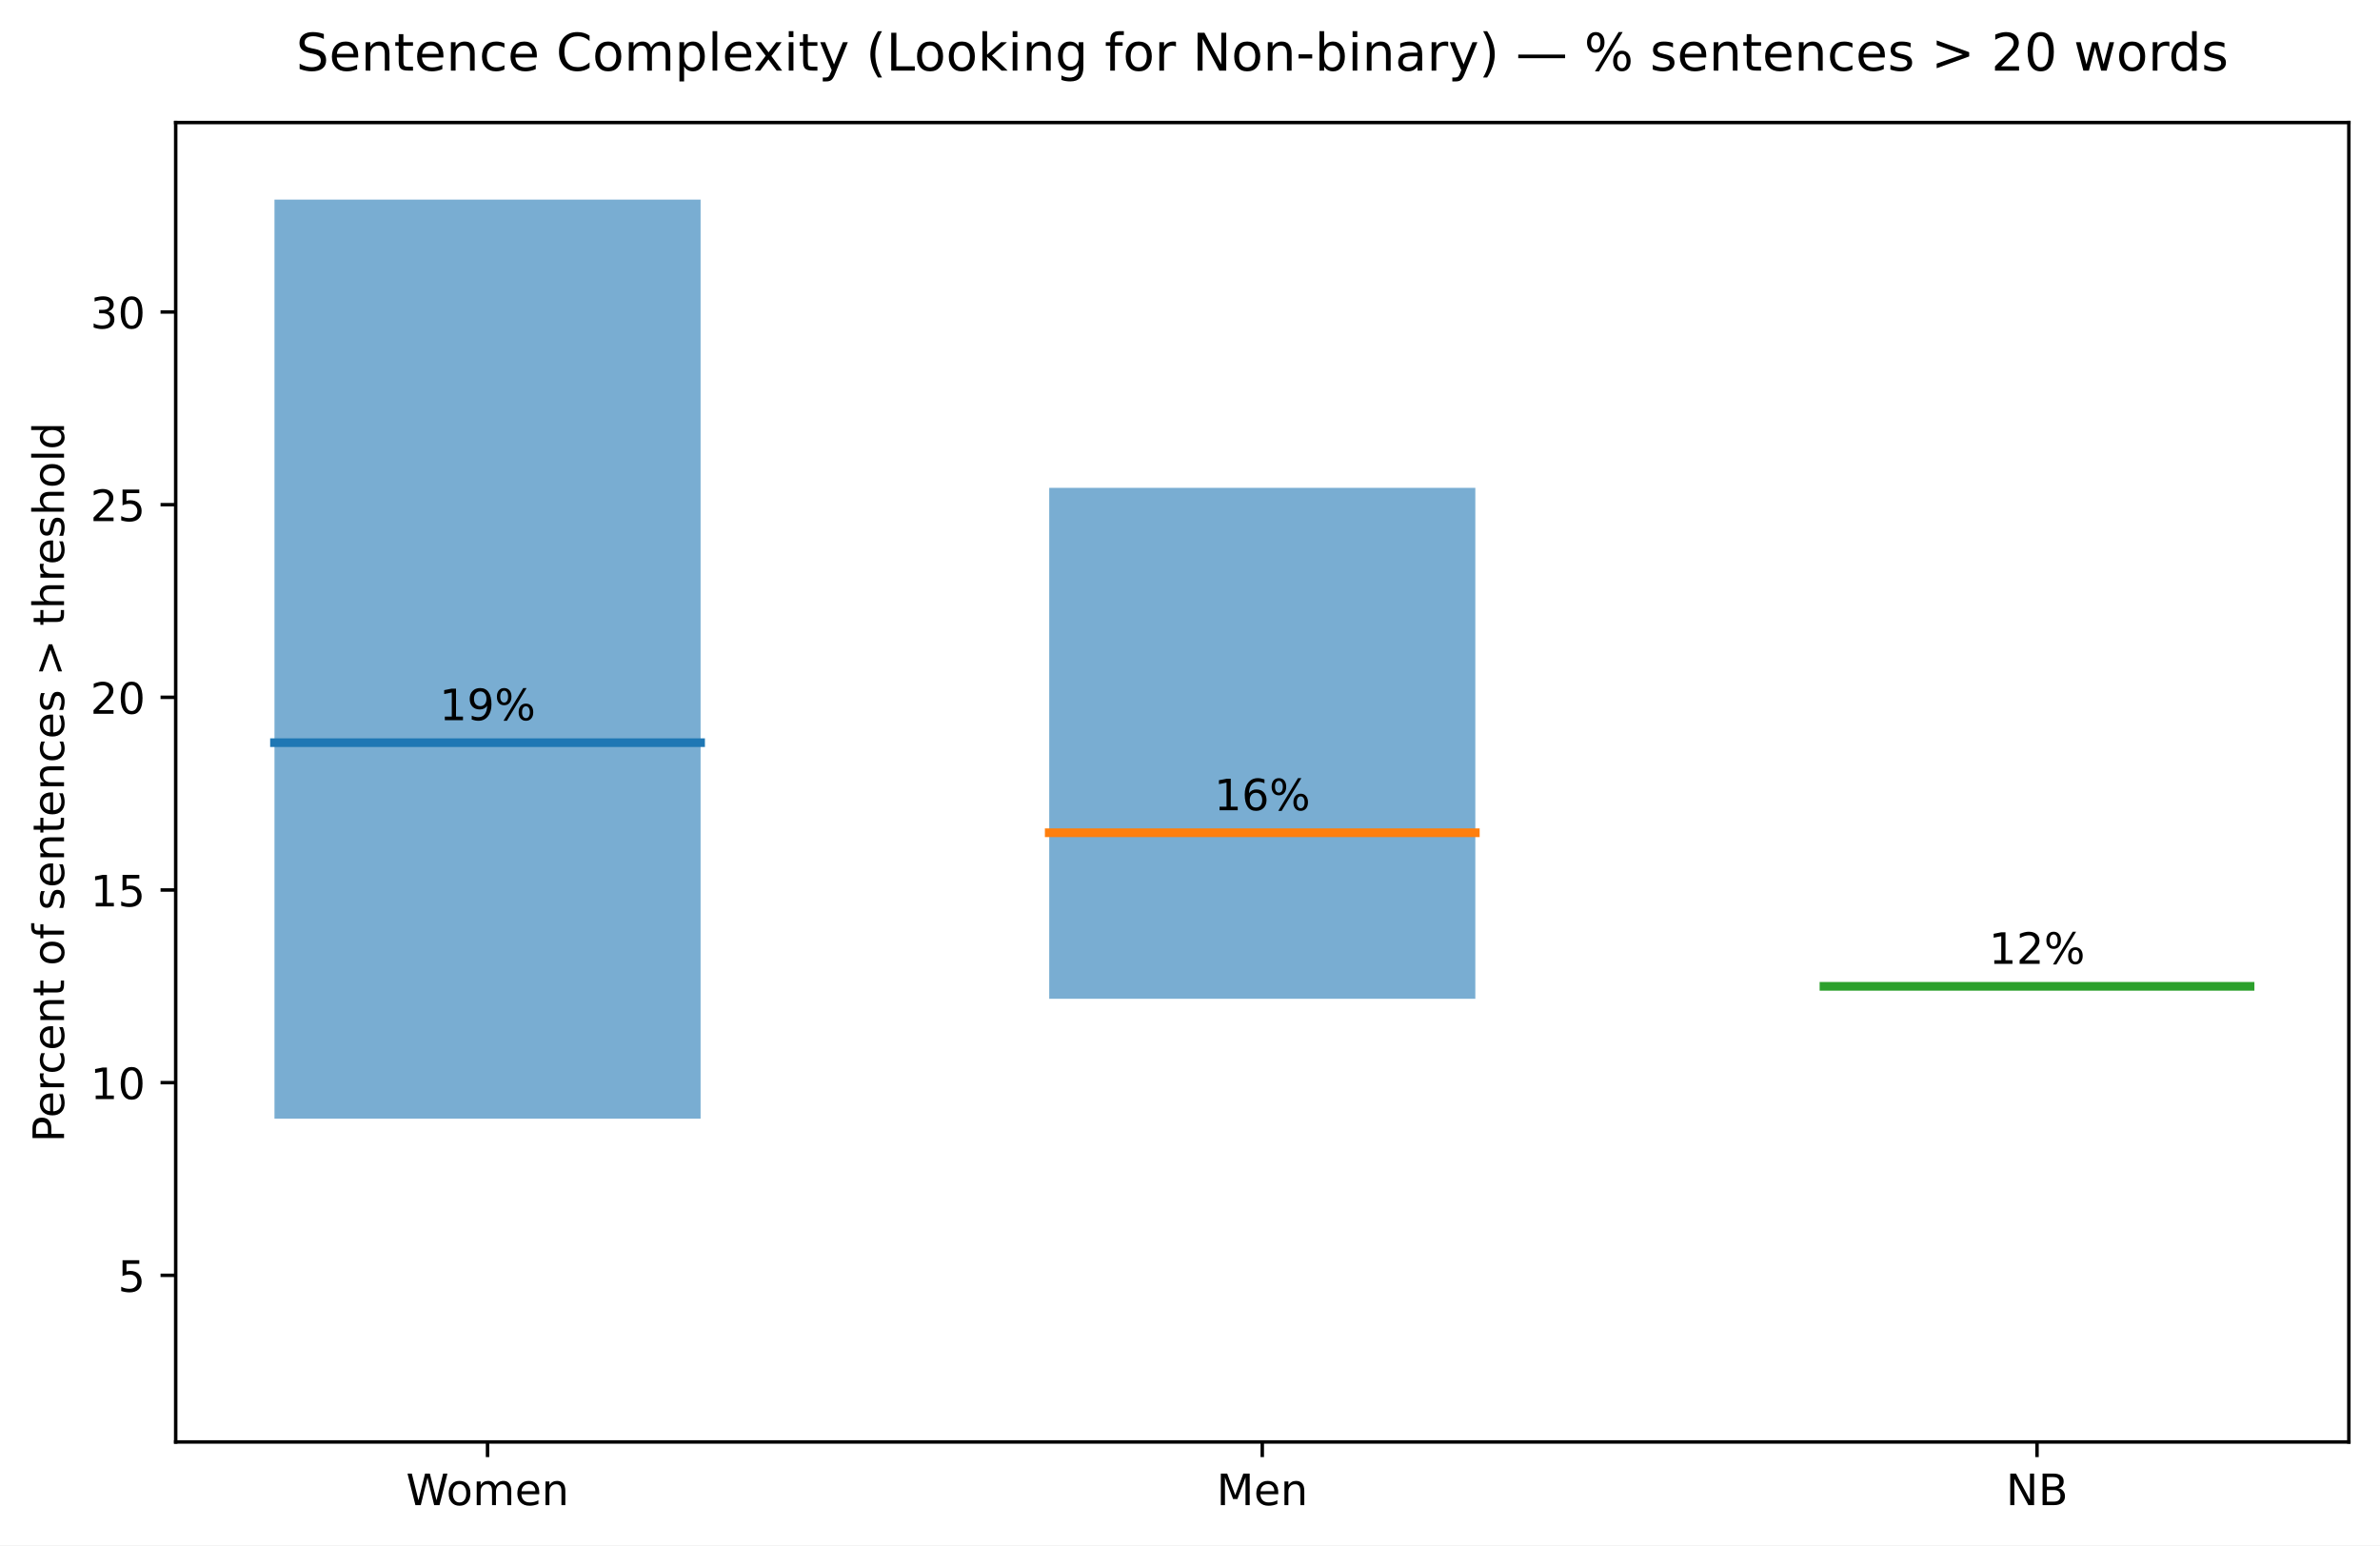
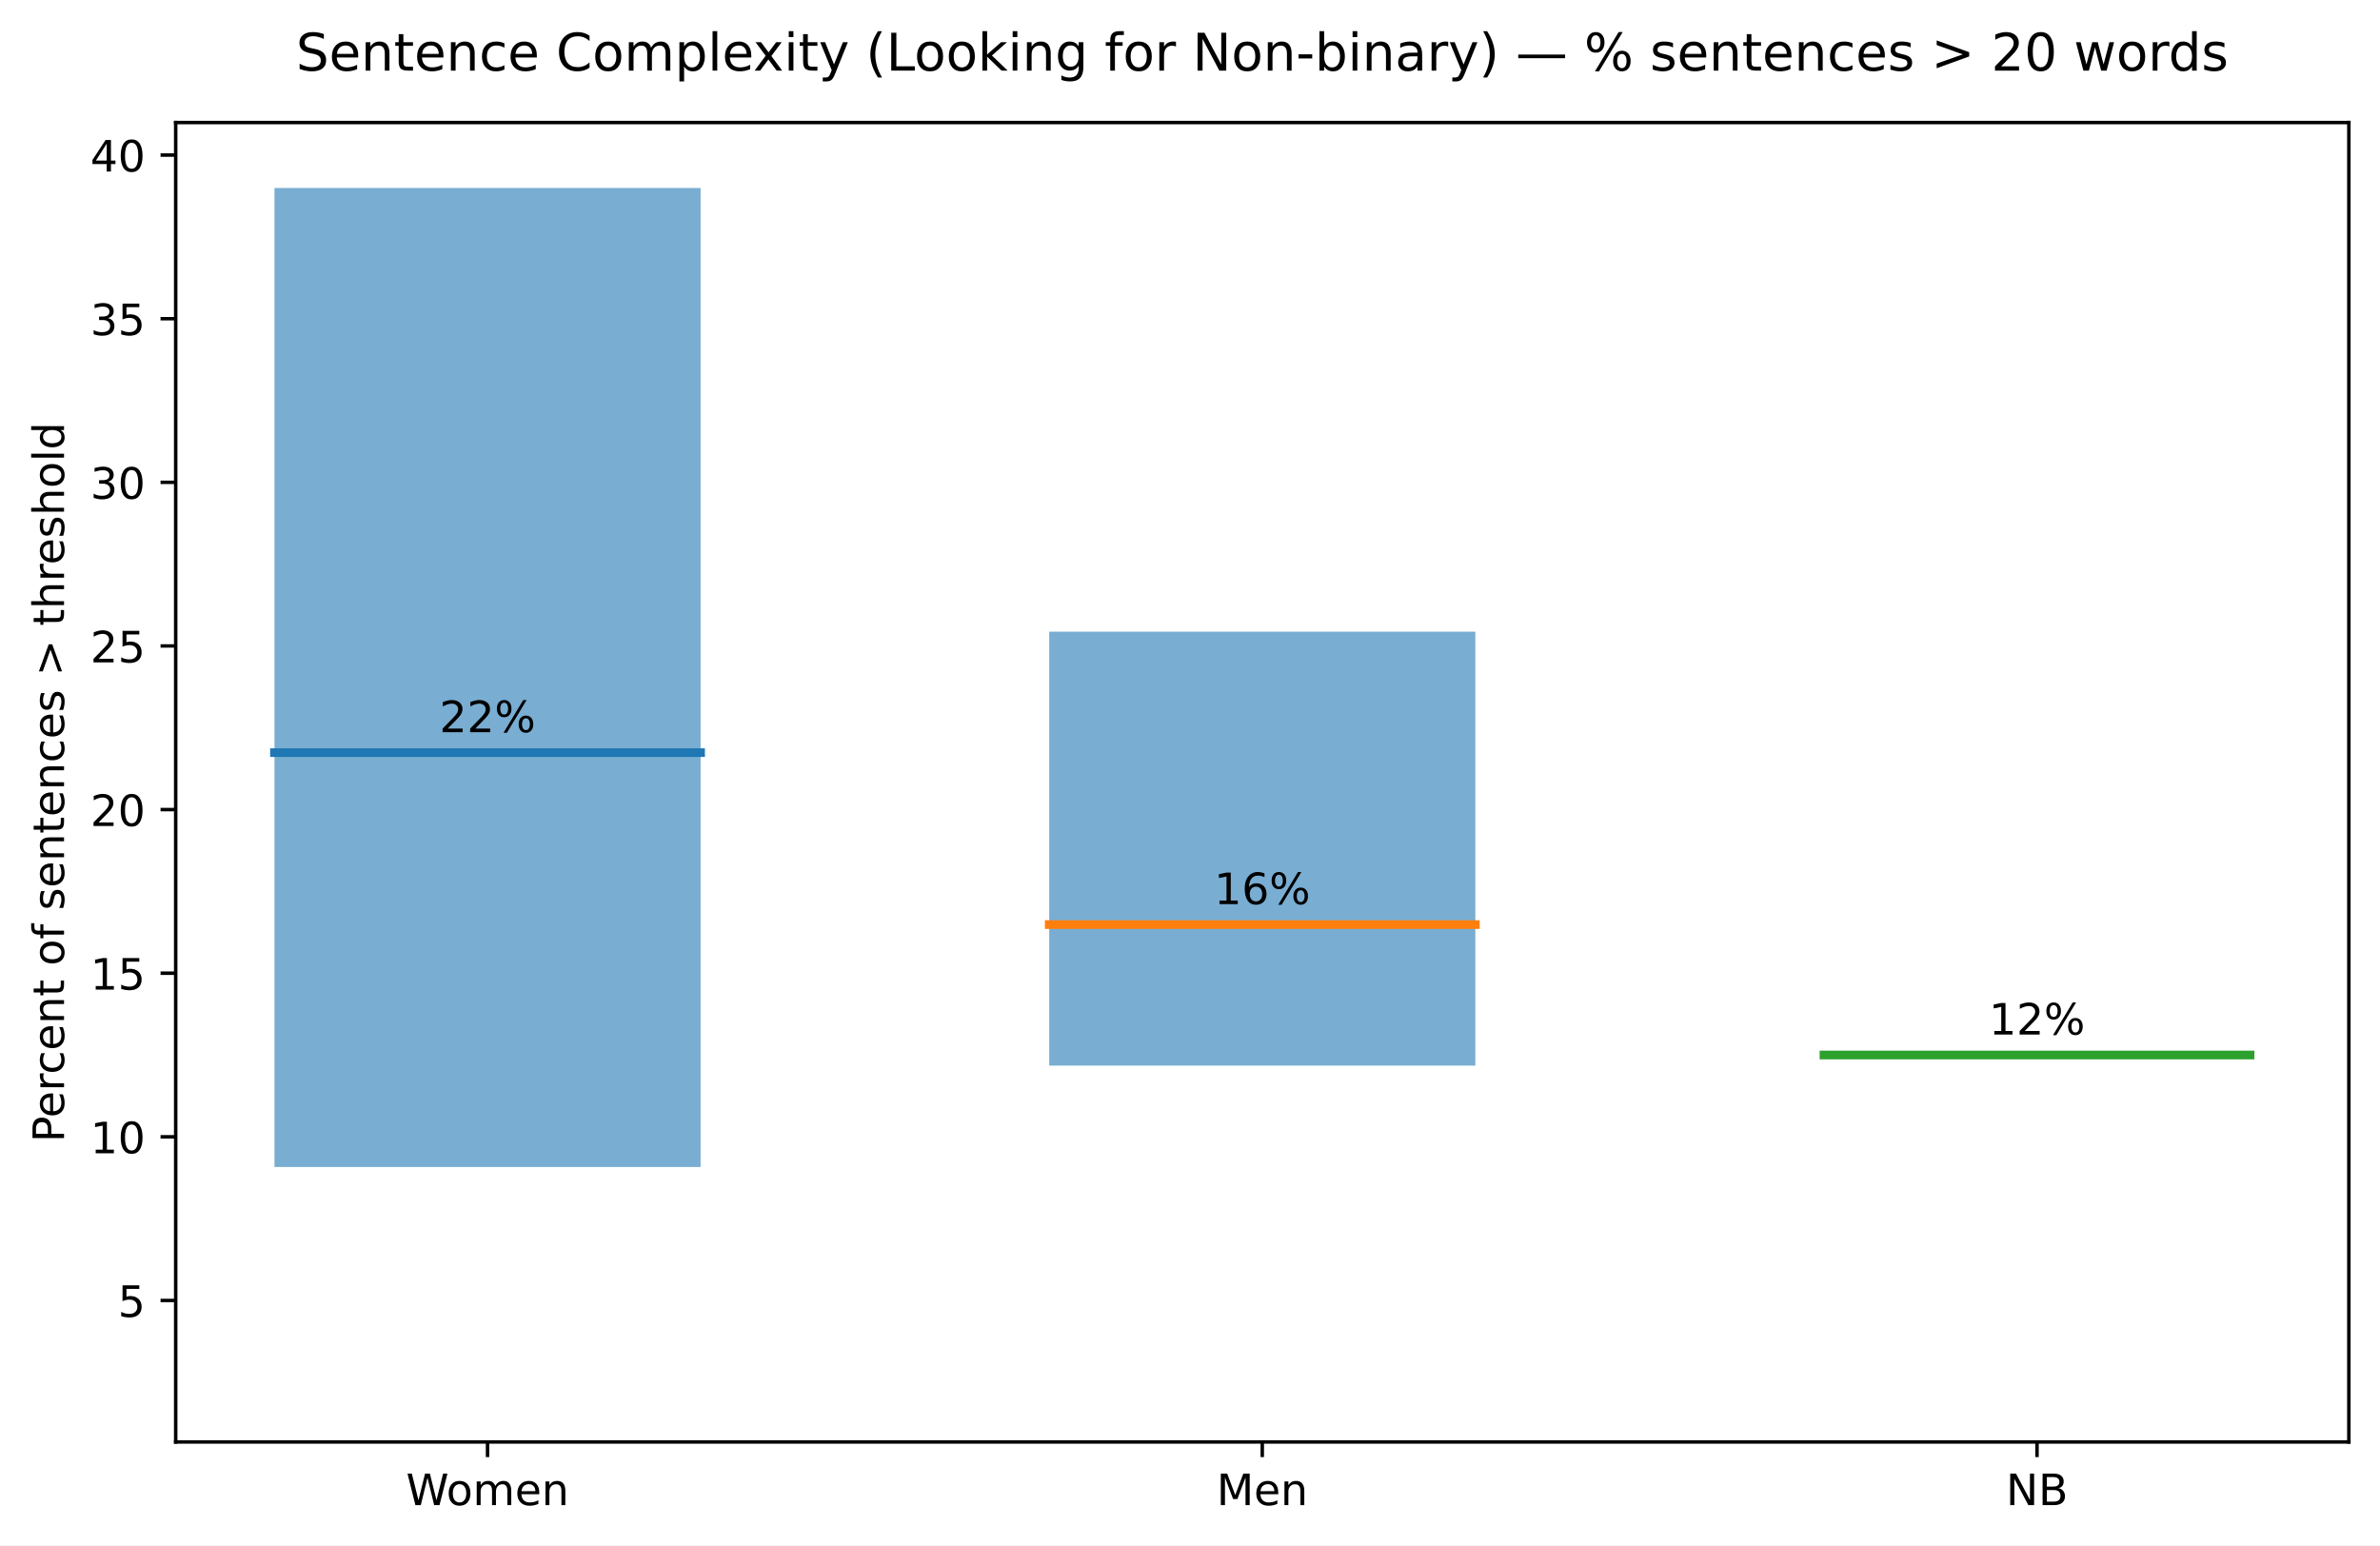
<svg xmlns="http://www.w3.org/2000/svg" xmlns:xlink="http://www.w3.org/1999/xlink" width="550.003pt" height="357.116pt" viewBox="0 0 550.003 357.116" version="1.1">
  <defs>
    <style type="text/css">*{stroke-linejoin: round; stroke-linecap: butt}</style>
  </defs>
  <g id="figure_1">
    <g id="patch_1">
      <path d="M 0 357.116  L 550.003 357.116  L 550.003 0  L 0 0  z " style="fill: #ffffff" />
    </g>
    <g id="axes_1">
      <g id="patch_2">
        <path d="M 40.603 333.238  L 542.803 333.238  L 542.803 28.318  L 40.603 28.318  z " style="fill: #ffffff" />
      </g>
      <g id="patch_3">
-         <path d="M 63.43 258.528  L 161.901 258.528  L 161.901 46.128  L 63.43 46.128  z " clip-path="url(#p73095dd291)" style="fill: #1f77b4; opacity: 0.6" />
+         <path d="M 63.43 269.693  L 161.901 269.693  L 161.901 43.444  L 63.43 43.444  z " clip-path="url(#p4bb5504ab8)" style="fill: #1f77b4; opacity: 0.6" />
      </g>
      <g id="patch_4">
-         <path d="M 242.468 230.819  L 340.938 230.819  L 340.938 112.744  L 242.468 112.744  z " clip-path="url(#p73095dd291)" style="fill: #1f77b4; opacity: 0.6" />
+         <path d="M 242.468 246.259  L 340.938 246.259  L 340.938 145.982  L 242.468 145.982  z " clip-path="url(#p4bb5504ab8)" style="fill: #1f77b4; opacity: 0.6" />
      </g>
      <g id="patch_5">
-         <path d="M 421.505 227.941  L 519.976 227.941  L 519.976 227.94  L 421.505 227.94  z " clip-path="url(#p73095dd291)" style="fill: #1f77b4; opacity: 0.6" />
+         <path d="M 421.505 243.814  L 519.976 243.814  L 519.976 243.813  L 421.505 243.813  z " clip-path="url(#p4bb5504ab8)" style="fill: #1f77b4; opacity: 0.6" />
      </g>
      <g id="matplotlib.axis_1">
        <g id="xtick_1">
          <g id="line2d_1">
            <defs>
-               <path id="mb36f2123f9" d="M 0 0  L 0 3.5  " style="stroke: #000000; stroke-width: 0.8" />
+               <path id="m789a687de5" d="M 0 0  L 0 3.5  " style="stroke: #000000; stroke-width: 0.8" />
            </defs>
            <g>
-               <use xlink:href="#mb36f2123f9" x="112.666" y="333.238" style="stroke: #000000; stroke-width: 0.8" />
+               <use xlink:href="#m789a687de5" x="112.666" y="333.238" style="stroke: #000000; stroke-width: 0.8" />
            </g>
          </g>
          <g id="text_1">
            <g transform="translate(93.84069 347.8366) scale(0.1 -0.1)">
              <defs>
                <path id="DejaVuSans-57" d="M 213 4666  L 850 4666  L 1831 722  L 2809 4666  L 3519 4666  L 4500 722  L 5478 4666  L 6119 4666  L 4947 0  L 4153 0  L 3169 4050  L 2175 0  L 1381 0  L 213 4666  z " transform="scale(0.015625)" />
                <path id="DejaVuSans-6f" d="M 1959 3097  Q 1497 3097 1228 2736  Q 959 2375 959 1747  Q 959 1119 1226 758  Q 1494 397 1959 397  Q 2419 397 2687 759  Q 2956 1122 2956 1747  Q 2956 2369 2687 2733  Q 2419 3097 1959 3097  z M 1959 3584  Q 2709 3584 3137 3096  Q 3566 2609 3566 1747  Q 3566 888 3137 398  Q 2709 -91 1959 -91  Q 1206 -91 779 398  Q 353 888 353 1747  Q 353 2609 779 3096  Q 1206 3584 1959 3584  z " transform="scale(0.015625)" />
                <path id="DejaVuSans-6d" d="M 3328 2828  Q 3544 3216 3844 3400  Q 4144 3584 4550 3584  Q 5097 3584 5394 3201  Q 5691 2819 5691 2113  L 5691 0  L 5113 0  L 5113 2094  Q 5113 2597 4934 2840  Q 4756 3084 4391 3084  Q 3944 3084 3684 2787  Q 3425 2491 3425 1978  L 3425 0  L 2847 0  L 2847 2094  Q 2847 2600 2669 2842  Q 2491 3084 2119 3084  Q 1678 3084 1418 2786  Q 1159 2488 1159 1978  L 1159 0  L 581 0  L 581 3500  L 1159 3500  L 1159 2956  Q 1356 3278 1631 3431  Q 1906 3584 2284 3584  Q 2666 3584 2933 3390  Q 3200 3197 3328 2828  z " transform="scale(0.015625)" />
                <path id="DejaVuSans-65" d="M 3597 1894  L 3597 1613  L 953 1613  Q 991 1019 1311 708  Q 1631 397 2203 397  Q 2534 397 2845 478  Q 3156 559 3463 722  L 3463 178  Q 3153 47 2828 -22  Q 2503 -91 2169 -91  Q 1331 -91 842 396  Q 353 884 353 1716  Q 353 2575 817 3079  Q 1281 3584 2069 3584  Q 2775 3584 3186 3129  Q 3597 2675 3597 1894  z M 3022 2063  Q 3016 2534 2758 2815  Q 2500 3097 2075 3097  Q 1594 3097 1305 2825  Q 1016 2553 972 2059  L 3022 2063  z " transform="scale(0.015625)" />
                <path id="DejaVuSans-6e" d="M 3513 2113  L 3513 0  L 2938 0  L 2938 2094  Q 2938 2591 2744 2837  Q 2550 3084 2163 3084  Q 1697 3084 1428 2787  Q 1159 2491 1159 1978  L 1159 0  L 581 0  L 581 3500  L 1159 3500  L 1159 2956  Q 1366 3272 1645 3428  Q 1925 3584 2291 3584  Q 2894 3584 3203 3211  Q 3513 2838 3513 2113  z " transform="scale(0.015625)" />
              </defs>
              <use xlink:href="#DejaVuSans-57" />
              <use xlink:href="#DejaVuSans-6f" transform="translate(93.00195 0)" />
              <use xlink:href="#DejaVuSans-6d" transform="translate(154.1836 0)" />
              <use xlink:href="#DejaVuSans-65" transform="translate(251.5957 0)" />
              <use xlink:href="#DejaVuSans-6e" transform="translate(313.1191 0)" />
            </g>
          </g>
        </g>
        <g id="xtick_2">
          <g id="line2d_2">
            <g>
-               <use xlink:href="#mb36f2123f9" x="291.703" y="333.238" style="stroke: #000000; stroke-width: 0.8" />
+               <use xlink:href="#m789a687de5" x="291.703" y="333.238" style="stroke: #000000; stroke-width: 0.8" />
            </g>
          </g>
          <g id="text_2">
            <g transform="translate(281.1438 347.8366) scale(0.1 -0.1)">
              <defs>
                <path id="DejaVuSans-4d" d="M 628 4666  L 1569 4666  L 2759 1491  L 3956 4666  L 4897 4666  L 4897 0  L 4281 0  L 4281 4097  L 3078 897  L 2444 897  L 1241 4097  L 1241 0  L 628 0  L 628 4666  z " transform="scale(0.015625)" />
              </defs>
              <use xlink:href="#DejaVuSans-4d" />
              <use xlink:href="#DejaVuSans-65" transform="translate(86.2793 0)" />
              <use xlink:href="#DejaVuSans-6e" transform="translate(147.8027 0)" />
            </g>
          </g>
        </g>
        <g id="xtick_3">
          <g id="line2d_3">
            <g>
-               <use xlink:href="#mb36f2123f9" x="470.741" y="333.238" style="stroke: #000000; stroke-width: 0.8" />
+               <use xlink:href="#m789a687de5" x="470.741" y="333.238" style="stroke: #000000; stroke-width: 0.8" />
            </g>
          </g>
          <g id="text_3">
            <g transform="translate(463.5695 347.8366) scale(0.1 -0.1)">
              <defs>
                <path id="DejaVuSans-4e" d="M 628 4666  L 1478 4666  L 3547 763  L 3547 4666  L 4159 4666  L 4159 0  L 3309 0  L 1241 3903  L 1241 0  L 628 0  L 628 4666  z " transform="scale(0.015625)" />
                <path id="DejaVuSans-42" d="M 1259 2228  L 1259 519  L 2272 519  Q 2781 519 3026 730  Q 3272 941 3272 1375  Q 3272 1813 3026 2020  Q 2781 2228 2272 2228  L 1259 2228  z M 1259 4147  L 1259 2741  L 2194 2741  Q 2656 2741 2882 2914  Q 3109 3088 3109 3444  Q 3109 3797 2882 3972  Q 2656 4147 2194 4147  L 1259 4147  z M 628 4666  L 2241 4666  Q 2963 4666 3353 4366  Q 3744 4066 3744 3513  Q 3744 3084 3544 2831  Q 3344 2578 2956 2516  Q 3422 2416 3680 2098  Q 3938 1781 3938 1306  Q 3938 681 3513 340  Q 3088 0 2303 0  L 628 0  L 628 4666  z " transform="scale(0.015625)" />
              </defs>
              <use xlink:href="#DejaVuSans-4e" />
              <use xlink:href="#DejaVuSans-42" transform="translate(74.80469 0)" />
            </g>
          </g>
        </g>
      </g>
      <g id="matplotlib.axis_2">
        <g id="ytick_1">
          <g id="line2d_4">
            <defs>
-               <path id="m200541c833" d="M 0 0  L -3.5 0  " style="stroke: #000000; stroke-width: 0.8" />
+               <path id="m6291903409" d="M 0 0  L -3.5 0  " style="stroke: #000000; stroke-width: 0.8" />
            </defs>
            <g>
-               <use xlink:href="#m200541c833" x="40.603" y="294.729" style="stroke: #000000; stroke-width: 0.8" />
+               <use xlink:href="#m6291903409" x="40.603" y="300.534" style="stroke: #000000; stroke-width: 0.8" />
            </g>
          </g>
          <g id="text_4">
-             <g transform="translate(27.24063 298.528) scale(0.1 -0.1)">
+             <g transform="translate(27.24063 304.3331) scale(0.1 -0.1)">
              <defs>
                <path id="DejaVuSans-35" d="M 691 4666  L 3169 4666  L 3169 4134  L 1269 4134  L 1269 2991  Q 1406 3038 1543 3061  Q 1681 3084 1819 3084  Q 2600 3084 3056 2656  Q 3513 2228 3513 1497  Q 3513 744 3044 326  Q 2575 -91 1722 -91  Q 1428 -91 1123 -41  Q 819 9 494 109  L 494 744  Q 775 591 1075 516  Q 1375 441 1709 441  Q 2250 441 2565 725  Q 2881 1009 2881 1497  Q 2881 1984 2565 2268  Q 2250 2553 1709 2553  Q 1456 2553 1204 2497  Q 953 2441 691 2322  L 691 4666  z " transform="scale(0.015625)" />
              </defs>
              <use xlink:href="#DejaVuSans-35" />
            </g>
          </g>
        </g>
        <g id="ytick_2">
          <g id="line2d_5">
            <g>
-               <use xlink:href="#m200541c833" x="40.603" y="250.203" style="stroke: #000000; stroke-width: 0.8" />
+               <use xlink:href="#m6291903409" x="40.603" y="262.72" style="stroke: #000000; stroke-width: 0.8" />
            </g>
          </g>
          <g id="text_5">
-             <g transform="translate(20.87813 254.0026) scale(0.1 -0.1)">
+             <g transform="translate(20.87813 266.5197) scale(0.1 -0.1)">
              <defs>
                <path id="DejaVuSans-31" d="M 794 531  L 1825 531  L 1825 4091  L 703 3866  L 703 4441  L 1819 4666  L 2450 4666  L 2450 531  L 3481 531  L 3481 0  L 794 0  L 794 531  z " transform="scale(0.015625)" />
                <path id="DejaVuSans-30" d="M 2034 4250  Q 1547 4250 1301 3770  Q 1056 3291 1056 2328  Q 1056 1369 1301 889  Q 1547 409 2034 409  Q 2525 409 2770 889  Q 3016 1369 3016 2328  Q 3016 3291 2770 3770  Q 2525 4250 2034 4250  z M 2034 4750  Q 2819 4750 3233 4129  Q 3647 3509 3647 2328  Q 3647 1150 3233 529  Q 2819 -91 2034 -91  Q 1250 -91 836 529  Q 422 1150 422 2328  Q 422 3509 836 4129  Q 1250 4750 2034 4750  z " transform="scale(0.015625)" />
              </defs>
              <use xlink:href="#DejaVuSans-31" />
              <use xlink:href="#DejaVuSans-30" transform="translate(63.62305 0)" />
            </g>
          </g>
        </g>
        <g id="ytick_3">
          <g id="line2d_6">
            <g>
-               <use xlink:href="#m200541c833" x="40.603" y="205.678" style="stroke: #000000; stroke-width: 0.8" />
+               <use xlink:href="#m6291903409" x="40.603" y="224.907" style="stroke: #000000; stroke-width: 0.8" />
            </g>
          </g>
          <g id="text_6">
-             <g transform="translate(20.87813 209.4771) scale(0.1 -0.1)">
+             <g transform="translate(20.87813 228.7062) scale(0.1 -0.1)">
              <use xlink:href="#DejaVuSans-31" />
              <use xlink:href="#DejaVuSans-35" transform="translate(63.62305 0)" />
            </g>
          </g>
        </g>
        <g id="ytick_4">
          <g id="line2d_7">
            <g>
-               <use xlink:href="#m200541c833" x="40.603" y="161.152" style="stroke: #000000; stroke-width: 0.8" />
+               <use xlink:href="#m6291903409" x="40.603" y="187.094" style="stroke: #000000; stroke-width: 0.8" />
            </g>
          </g>
          <g id="text_7">
-             <g transform="translate(20.87813 164.9516) scale(0.1 -0.1)">
+             <g transform="translate(20.87813 190.8928) scale(0.1 -0.1)">
              <defs>
                <path id="DejaVuSans-32" d="M 1228 531  L 3431 531  L 3431 0  L 469 0  L 469 531  Q 828 903 1448 1529  Q 2069 2156 2228 2338  Q 2531 2678 2651 2914  Q 2772 3150 2772 3378  Q 2772 3750 2511 3984  Q 2250 4219 1831 4219  Q 1534 4219 1204 4116  Q 875 4013 500 3803  L 500 4441  Q 881 4594 1212 4672  Q 1544 4750 1819 4750  Q 2544 4750 2975 4387  Q 3406 4025 3406 3419  Q 3406 3131 3298 2873  Q 3191 2616 2906 2266  Q 2828 2175 2409 1742  Q 1991 1309 1228 531  z " transform="scale(0.015625)" />
              </defs>
              <use xlink:href="#DejaVuSans-32" />
              <use xlink:href="#DejaVuSans-30" transform="translate(63.62305 0)" />
            </g>
          </g>
        </g>
        <g id="ytick_5">
          <g id="line2d_8">
            <g>
-               <use xlink:href="#m200541c833" x="40.603" y="116.627" style="stroke: #000000; stroke-width: 0.8" />
+               <use xlink:href="#m6291903409" x="40.603" y="149.28" style="stroke: #000000; stroke-width: 0.8" />
            </g>
          </g>
          <g id="text_8">
-             <g transform="translate(20.87813 120.4262) scale(0.1 -0.1)">
+             <g transform="translate(20.87813 153.0793) scale(0.1 -0.1)">
              <use xlink:href="#DejaVuSans-32" />
              <use xlink:href="#DejaVuSans-35" transform="translate(63.62305 0)" />
            </g>
          </g>
        </g>
        <g id="ytick_6">
          <g id="line2d_9">
            <g>
-               <use xlink:href="#m200541c833" x="40.603" y="72.101" style="stroke: #000000; stroke-width: 0.8" />
+               <use xlink:href="#m6291903409" x="40.603" y="111.467" style="stroke: #000000; stroke-width: 0.8" />
            </g>
          </g>
          <g id="text_9">
-             <g transform="translate(20.87813 75.90072) scale(0.1 -0.1)">
+             <g transform="translate(20.87813 115.2658) scale(0.1 -0.1)">
              <defs>
                <path id="DejaVuSans-33" d="M 2597 2516  Q 3050 2419 3304 2112  Q 3559 1806 3559 1356  Q 3559 666 3084 287  Q 2609 -91 1734 -91  Q 1441 -91 1130 -33  Q 819 25 488 141  L 488 750  Q 750 597 1062 519  Q 1375 441 1716 441  Q 2309 441 2620 675  Q 2931 909 2931 1356  Q 2931 1769 2642 2001  Q 2353 2234 1838 2234  L 1294 2234  L 1294 2753  L 1863 2753  Q 2328 2753 2575 2939  Q 2822 3125 2822 3475  Q 2822 3834 2567 4026  Q 2313 4219 1838 4219  Q 1578 4219 1281 4162  Q 984 4106 628 3988  L 628 4550  Q 988 4650 1302 4700  Q 1616 4750 1894 4750  Q 2613 4750 3031 4423  Q 3450 4097 3450 3541  Q 3450 3153 3228 2886  Q 3006 2619 2597 2516  z " transform="scale(0.015625)" />
              </defs>
              <use xlink:href="#DejaVuSans-33" />
              <use xlink:href="#DejaVuSans-30" transform="translate(63.62305 0)" />
            </g>
          </g>
        </g>
-         <g id="text_10">
+         <g id="ytick_7">
+           <g id="line2d_10">
+             <g>
+               <use xlink:href="#m6291903409" x="40.603" y="73.653" style="stroke: #000000; stroke-width: 0.8" />
+             </g>
+           </g>
+           <g id="text_10">
+             <g transform="translate(20.87813 77.45239) scale(0.1 -0.1)">
+               <use xlink:href="#DejaVuSans-33" />
+               <use xlink:href="#DejaVuSans-35" transform="translate(63.62305 0)" />
+             </g>
+           </g>
+         </g>
+         <g id="ytick_8">
+           <g id="line2d_11">
+             <g>
+               <use xlink:href="#m6291903409" x="40.603" y="35.84" style="stroke: #000000; stroke-width: 0.8" />
+             </g>
+           </g>
+           <g id="text_11">
+             <g transform="translate(20.87813 39.63893) scale(0.1 -0.1)">
+               <defs>
+                 <path id="DejaVuSans-34" d="M 2419 4116  L 825 1625  L 2419 1625  L 2419 4116  z M 2253 4666  L 3047 4666  L 3047 1625  L 3713 1625  L 3713 1100  L 3047 1100  L 3047 0  L 2419 0  L 2419 1100  L 313 1100  L 313 1709  L 2253 4666  z " transform="scale(0.015625)" />
+               </defs>
+               <use xlink:href="#DejaVuSans-34" />
+               <use xlink:href="#DejaVuSans-30" transform="translate(63.62305 0)" />
+             </g>
+           </g>
+         </g>
+         <g id="text_12">
          <g transform="translate(14.79844 263.982) rotate(-90) scale(0.1 -0.1)">
            <defs>
              <path id="DejaVuSans-50" d="M 1259 4147  L 1259 2394  L 2053 2394  Q 2494 2394 2734 2622  Q 2975 2850 2975 3272  Q 2975 3691 2734 3919  Q 2494 4147 2053 4147  L 1259 4147  z M 628 4666  L 2053 4666  Q 2838 4666 3239 4311  Q 3641 3956 3641 3272  Q 3641 2581 3239 2228  Q 2838 1875 2053 1875  L 1259 1875  L 1259 0  L 628 0  L 628 4666  z " transform="scale(0.015625)" />
              <path id="DejaVuSans-72" d="M 2631 2963  Q 2534 3019 2420 3045  Q 2306 3072 2169 3072  Q 1681 3072 1420 2755  Q 1159 2438 1159 1844  L 1159 0  L 581 0  L 581 3500  L 1159 3500  L 1159 2956  Q 1341 3275 1631 3429  Q 1922 3584 2338 3584  Q 2397 3584 2469 3576  Q 2541 3569 2628 3553  L 2631 2963  z " transform="scale(0.015625)" />
              <path id="DejaVuSans-63" d="M 3122 3366  L 3122 2828  Q 2878 2963 2633 3030  Q 2388 3097 2138 3097  Q 1578 3097 1268 2742  Q 959 2388 959 1747  Q 959 1106 1268 751  Q 1578 397 2138 397  Q 2388 397 2633 464  Q 2878 531 3122 666  L 3122 134  Q 2881 22 2623 -34  Q 2366 -91 2075 -91  Q 1284 -91 818 406  Q 353 903 353 1747  Q 353 2603 823 3093  Q 1294 3584 2113 3584  Q 2378 3584 2631 3529  Q 2884 3475 3122 3366  z " transform="scale(0.015625)" />
              <path id="DejaVuSans-74" d="M 1172 4494  L 1172 3500  L 2356 3500  L 2356 3053  L 1172 3053  L 1172 1153  Q 1172 725 1289 603  Q 1406 481 1766 481  L 2356 481  L 2356 0  L 1766 0  Q 1100 0 847 248  Q 594 497 594 1153  L 594 3053  L 172 3053  L 172 3500  L 594 3500  L 594 4494  L 1172 4494  z " transform="scale(0.015625)" />
              <path id="DejaVuSans-20" transform="scale(0.015625)" />
              <path id="DejaVuSans-66" d="M 2375 4863  L 2375 4384  L 1825 4384  Q 1516 4384 1395 4259  Q 1275 4134 1275 3809  L 1275 3500  L 2222 3500  L 2222 3053  L 1275 3053  L 1275 0  L 697 0  L 697 3053  L 147 3053  L 147 3500  L 697 3500  L 697 3744  Q 697 4328 969 4595  Q 1241 4863 1831 4863  L 2375 4863  z " transform="scale(0.015625)" />
              <path id="DejaVuSans-73" d="M 2834 3397  L 2834 2853  Q 2591 2978 2328 3040  Q 2066 3103 1784 3103  Q 1356 3103 1142 2972  Q 928 2841 928 2578  Q 928 2378 1081 2264  Q 1234 2150 1697 2047  L 1894 2003  Q 2506 1872 2764 1633  Q 3022 1394 3022 966  Q 3022 478 2636 193  Q 2250 -91 1575 -91  Q 1294 -91 989 -36  Q 684 19 347 128  L 347 722  Q 666 556 975 473  Q 1284 391 1588 391  Q 1994 391 2212 530  Q 2431 669 2431 922  Q 2431 1156 2273 1281  Q 2116 1406 1581 1522  L 1381 1569  Q 847 1681 609 1914  Q 372 2147 372 2553  Q 372 3047 722 3315  Q 1072 3584 1716 3584  Q 2034 3584 2315 3537  Q 2597 3491 2834 3397  z " transform="scale(0.015625)" />
              <path id="DejaVuSans-3e" d="M 678 3150  L 678 3719  L 4684 2266  L 4684 1747  L 678 294  L 678 863  L 3897 2003  L 678 3150  z " transform="scale(0.015625)" />
              <path id="DejaVuSans-68" d="M 3513 2113  L 3513 0  L 2938 0  L 2938 2094  Q 2938 2591 2744 2837  Q 2550 3084 2163 3084  Q 1697 3084 1428 2787  Q 1159 2491 1159 1978  L 1159 0  L 581 0  L 581 4863  L 1159 4863  L 1159 2956  Q 1366 3272 1645 3428  Q 1925 3584 2291 3584  Q 2894 3584 3203 3211  Q 3513 2838 3513 2113  z " transform="scale(0.015625)" />
              <path id="DejaVuSans-6c" d="M 603 4863  L 1178 4863  L 1178 0  L 603 0  L 603 4863  z " transform="scale(0.015625)" />
              <path id="DejaVuSans-64" d="M 2906 2969  L 2906 4863  L 3481 4863  L 3481 0  L 2906 0  L 2906 525  Q 2725 213 2448 61  Q 2172 -91 1784 -91  Q 1150 -91 751 415  Q 353 922 353 1747  Q 353 2572 751 3078  Q 1150 3584 1784 3584  Q 2172 3584 2448 3432  Q 2725 3281 2906 2969  z M 947 1747  Q 947 1113 1208 752  Q 1469 391 1925 391  Q 2381 391 2643 752  Q 2906 1113 2906 1747  Q 2906 2381 2643 2742  Q 2381 3103 1925 3103  Q 1469 3103 1208 2742  Q 947 2381 947 1747  z " transform="scale(0.015625)" />
            </defs>
            <use xlink:href="#DejaVuSans-50" />
            <use xlink:href="#DejaVuSans-65" transform="translate(56.67773 0)" />
            <use xlink:href="#DejaVuSans-72" transform="translate(118.2012 0)" />
            <use xlink:href="#DejaVuSans-63" transform="translate(157.0645 0)" />
            <use xlink:href="#DejaVuSans-65" transform="translate(212.0449 0)" />
            <use xlink:href="#DejaVuSans-6e" transform="translate(273.5684 0)" />
            <use xlink:href="#DejaVuSans-74" transform="translate(336.9473 0)" />
            <use xlink:href="#DejaVuSans-20" transform="translate(376.1562 0)" />
            <use xlink:href="#DejaVuSans-6f" transform="translate(407.9434 0)" />
            <use xlink:href="#DejaVuSans-66" transform="translate(469.125 0)" />
            <use xlink:href="#DejaVuSans-20" transform="translate(504.3301 0)" />
            <use xlink:href="#DejaVuSans-73" transform="translate(536.1172 0)" />
            <use xlink:href="#DejaVuSans-65" transform="translate(588.2168 0)" />
            <use xlink:href="#DejaVuSans-6e" transform="translate(649.7402 0)" />
            <use xlink:href="#DejaVuSans-74" transform="translate(713.1191 0)" />
            <use xlink:href="#DejaVuSans-65" transform="translate(752.3281 0)" />
            <use xlink:href="#DejaVuSans-6e" transform="translate(813.8516 0)" />
            <use xlink:href="#DejaVuSans-63" transform="translate(877.2305 0)" />
            <use xlink:href="#DejaVuSans-65" transform="translate(932.2109 0)" />
            <use xlink:href="#DejaVuSans-73" transform="translate(993.7344 0)" />
            <use xlink:href="#DejaVuSans-20" transform="translate(1045.834 0)" />
            <use xlink:href="#DejaVuSans-3e" transform="translate(1077.621 0)" />
            <use xlink:href="#DejaVuSans-20" transform="translate(1161.41 0)" />
            <use xlink:href="#DejaVuSans-74" transform="translate(1193.197 0)" />
            <use xlink:href="#DejaVuSans-68" transform="translate(1232.406 0)" />
            <use xlink:href="#DejaVuSans-72" transform="translate(1295.785 0)" />
            <use xlink:href="#DejaVuSans-65" transform="translate(1334.648 0)" />
            <use xlink:href="#DejaVuSans-73" transform="translate(1396.172 0)" />
            <use xlink:href="#DejaVuSans-68" transform="translate(1448.271 0)" />
            <use xlink:href="#DejaVuSans-6f" transform="translate(1511.65 0)" />
            <use xlink:href="#DejaVuSans-6c" transform="translate(1572.832 0)" />
            <use xlink:href="#DejaVuSans-64" transform="translate(1600.615 0)" />
          </g>
        </g>
      </g>
-       <g id="line2d_10">
-         <path d="M 63.43 171.629  L 161.901 171.629  " clip-path="url(#p73095dd291)" style="fill: none; stroke: #1f77b4; stroke-width: 2; stroke-linecap: square" />
-       </g>
-       <g id="line2d_11">
-         <path d="M 242.468 192.449  L 340.938 192.449  " clip-path="url(#p73095dd291)" style="fill: none; stroke: #ff7f0e; stroke-width: 2; stroke-linecap: square" />
-       </g>
      <g id="line2d_12">
-         <path d="M 421.505 227.941  L 519.976 227.941  " clip-path="url(#p73095dd291)" style="fill: none; stroke: #2ca02c; stroke-width: 2; stroke-linecap: square" />
+         <path d="M 63.43 173.93  L 161.901 173.93  " clip-path="url(#p4bb5504ab8)" style="fill: none; stroke: #1f77b4; stroke-width: 2; stroke-linecap: square" />
+       </g>
+       <g id="line2d_13">
+         <path d="M 242.468 213.673  L 340.938 213.673  " clip-path="url(#p4bb5504ab8)" style="fill: none; stroke: #ff7f0e; stroke-width: 2; stroke-linecap: square" />
+       </g>
+       <g id="line2d_14">
+         <path d="M 421.505 243.814  L 519.976 243.814  " clip-path="url(#p4bb5504ab8)" style="fill: none; stroke: #2ca02c; stroke-width: 2; stroke-linecap: square" />
      </g>
      <g id="patch_6">
        <path d="M 40.603 333.238  L 40.603 28.318  " style="fill: none; stroke: #000000; stroke-width: 0.8; stroke-linejoin: miter; stroke-linecap: square" />
      </g>
      <g id="patch_7">
        <path d="M 542.803 333.238  L 542.803 28.318  " style="fill: none; stroke: #000000; stroke-width: 0.8; stroke-linejoin: miter; stroke-linecap: square" />
      </g>
      <g id="patch_8">
        <path d="M 40.603 333.238  L 542.803 333.238  " style="fill: none; stroke: #000000; stroke-width: 0.8; stroke-linejoin: miter; stroke-linecap: square" />
      </g>
      <g id="patch_9">
        <path d="M 40.603 28.318  L 542.803 28.318  " style="fill: none; stroke: #000000; stroke-width: 0.8; stroke-linejoin: miter; stroke-linecap: square" />
      </g>
-       <g id="text_11">
-         <g transform="translate(101.5524 166.4325) scale(0.1 -0.1)">
+       <g id="text_13">
+         <g transform="translate(101.5524 169.2038) scale(0.1 -0.1)">
          <defs>
-             <path id="DejaVuSans-39" d="M 703 97  L 703 672  Q 941 559 1184 500  Q 1428 441 1663 441  Q 2288 441 2617 861  Q 2947 1281 2994 2138  Q 2813 1869 2534 1725  Q 2256 1581 1919 1581  Q 1219 1581 811 2004  Q 403 2428 403 3163  Q 403 3881 828 4315  Q 1253 4750 1959 4750  Q 2769 4750 3195 4129  Q 3622 3509 3622 2328  Q 3622 1225 3098 567  Q 2575 -91 1691 -91  Q 1453 -91 1209 -44  Q 966 3 703 97  z M 1959 2075  Q 2384 2075 2632 2365  Q 2881 2656 2881 3163  Q 2881 3666 2632 3958  Q 2384 4250 1959 4250  Q 1534 4250 1286 3958  Q 1038 3666 1038 3163  Q 1038 2656 1286 2365  Q 1534 2075 1959 2075  z " transform="scale(0.015625)" />
            <path id="DejaVuSans-25" d="M 4653 2053  Q 4381 2053 4226 1822  Q 4072 1591 4072 1178  Q 4072 772 4226 539  Q 4381 306 4653 306  Q 4919 306 5073 539  Q 5228 772 5228 1178  Q 5228 1588 5073 1820  Q 4919 2053 4653 2053  z M 4653 2450  Q 5147 2450 5437 2106  Q 5728 1763 5728 1178  Q 5728 594 5436 251  Q 5144 -91 4653 -91  Q 4153 -91 3862 251  Q 3572 594 3572 1178  Q 3572 1766 3864 2108  Q 4156 2450 4653 2450  z M 1428 4353  Q 1159 4353 1004 4120  Q 850 3888 850 3481  Q 850 3069 1003 2837  Q 1156 2606 1428 2606  Q 1700 2606 1854 2837  Q 2009 3069 2009 3481  Q 2009 3884 1853 4118  Q 1697 4353 1428 4353  z M 4250 4750  L 4750 4750  L 1831 -91  L 1331 -91  L 4250 4750  z M 1428 4750  Q 1922 4750 2215 4408  Q 2509 4066 2509 3481  Q 2509 2891 2217 2550  Q 1925 2209 1428 2209  Q 931 2209 642 2551  Q 353 2894 353 3481  Q 353 4063 643 4406  Q 934 4750 1428 4750  z " transform="scale(0.015625)" />
          </defs>
-           <use xlink:href="#DejaVuSans-31" />
-           <use xlink:href="#DejaVuSans-39" transform="translate(63.62305 0)" />
+           <use xlink:href="#DejaVuSans-32" />
+           <use xlink:href="#DejaVuSans-32" transform="translate(63.62305 0)" />
          <use xlink:href="#DejaVuSans-25" transform="translate(127.2461 0)" />
        </g>
      </g>
-       <g id="text_12">
-         <g transform="translate(280.5898 187.2528) scale(0.1 -0.1)">
+       <g id="text_14">
+         <g transform="translate(280.5898 208.9459) scale(0.1 -0.1)">
          <defs>
            <path id="DejaVuSans-36" d="M 2113 2584  Q 1688 2584 1439 2293  Q 1191 2003 1191 1497  Q 1191 994 1439 701  Q 1688 409 2113 409  Q 2538 409 2786 701  Q 3034 994 3034 1497  Q 3034 2003 2786 2293  Q 2538 2584 2113 2584  z M 3366 4563  L 3366 3988  Q 3128 4100 2886 4159  Q 2644 4219 2406 4219  Q 1781 4219 1451 3797  Q 1122 3375 1075 2522  Q 1259 2794 1537 2939  Q 1816 3084 2150 3084  Q 2853 3084 3261 2657  Q 3669 2231 3669 1497  Q 3669 778 3244 343  Q 2819 -91 2113 -91  Q 1303 -91 875 529  Q 447 1150 447 2328  Q 447 3434 972 4092  Q 1497 4750 2381 4750  Q 2619 4750 2861 4703  Q 3103 4656 3366 4563  z " transform="scale(0.015625)" />
          </defs>
          <use xlink:href="#DejaVuSans-31" />
          <use xlink:href="#DejaVuSans-36" transform="translate(63.62305 0)" />
          <use xlink:href="#DejaVuSans-25" transform="translate(127.2461 0)" />
        </g>
      </g>
-       <g id="text_13">
-         <g transform="translate(459.6273 222.7441) scale(0.1 -0.1)">
+       <g id="text_15">
+         <g transform="translate(459.6273 239.0871) scale(0.1 -0.1)">
          <use xlink:href="#DejaVuSans-31" />
          <use xlink:href="#DejaVuSans-32" transform="translate(63.62305 0)" />
          <use xlink:href="#DejaVuSans-25" transform="translate(127.2461 0)" />
        </g>
      </g>
-       <g id="text_14">
+       <g id="text_16">
        <g transform="translate(68.41688 16.31812) scale(0.12 -0.12)">
          <defs>
            <path id="DejaVuSans-53" d="M 3425 4513  L 3425 3897  Q 3066 4069 2747 4153  Q 2428 4238 2131 4238  Q 1616 4238 1336 4038  Q 1056 3838 1056 3469  Q 1056 3159 1242 3001  Q 1428 2844 1947 2747  L 2328 2669  Q 3034 2534 3370 2195  Q 3706 1856 3706 1288  Q 3706 609 3251 259  Q 2797 -91 1919 -91  Q 1588 -91 1214 -16  Q 841 59 441 206  L 441 856  Q 825 641 1194 531  Q 1563 422 1919 422  Q 2459 422 2753 634  Q 3047 847 3047 1241  Q 3047 1584 2836 1778  Q 2625 1972 2144 2069  L 1759 2144  Q 1053 2284 737 2584  Q 422 2884 422 3419  Q 422 4038 858 4394  Q 1294 4750 2059 4750  Q 2388 4750 2728 4690  Q 3069 4631 3425 4513  z " transform="scale(0.015625)" />
            <path id="DejaVuSans-43" d="M 4122 4306  L 4122 3641  Q 3803 3938 3442 4084  Q 3081 4231 2675 4231  Q 1875 4231 1450 3742  Q 1025 3253 1025 2328  Q 1025 1406 1450 917  Q 1875 428 2675 428  Q 3081 428 3442 575  Q 3803 722 4122 1019  L 4122 359  Q 3791 134 3420 21  Q 3050 -91 2638 -91  Q 1578 -91 968 557  Q 359 1206 359 2328  Q 359 3453 968 4101  Q 1578 4750 2638 4750  Q 3056 4750 3426 4639  Q 3797 4528 4122 4306  z " transform="scale(0.015625)" />
            <path id="DejaVuSans-70" d="M 1159 525  L 1159 -1331  L 581 -1331  L 581 3500  L 1159 3500  L 1159 2969  Q 1341 3281 1617 3432  Q 1894 3584 2278 3584  Q 2916 3584 3314 3078  Q 3713 2572 3713 1747  Q 3713 922 3314 415  Q 2916 -91 2278 -91  Q 1894 -91 1617 61  Q 1341 213 1159 525  z M 3116 1747  Q 3116 2381 2855 2742  Q 2594 3103 2138 3103  Q 1681 3103 1420 2742  Q 1159 2381 1159 1747  Q 1159 1113 1420 752  Q 1681 391 2138 391  Q 2594 391 2855 752  Q 3116 1113 3116 1747  z " transform="scale(0.015625)" />
            <path id="DejaVuSans-78" d="M 3513 3500  L 2247 1797  L 3578 0  L 2900 0  L 1881 1375  L 863 0  L 184 0  L 1544 1831  L 300 3500  L 978 3500  L 1906 2253  L 2834 3500  L 3513 3500  z " transform="scale(0.015625)" />
            <path id="DejaVuSans-69" d="M 603 3500  L 1178 3500  L 1178 0  L 603 0  L 603 3500  z M 603 4863  L 1178 4863  L 1178 4134  L 603 4134  L 603 4863  z " transform="scale(0.015625)" />
            <path id="DejaVuSans-79" d="M 2059 -325  Q 1816 -950 1584 -1140  Q 1353 -1331 966 -1331  L 506 -1331  L 506 -850  L 844 -850  Q 1081 -850 1212 -737  Q 1344 -625 1503 -206  L 1606 56  L 191 3500  L 800 3500  L 1894 763  L 2988 3500  L 3597 3500  L 2059 -325  z " transform="scale(0.015625)" />
            <path id="DejaVuSans-28" d="M 1984 4856  Q 1566 4138 1362 3434  Q 1159 2731 1159 2009  Q 1159 1288 1364 580  Q 1569 -128 1984 -844  L 1484 -844  Q 1016 -109 783 600  Q 550 1309 550 2009  Q 550 2706 781 3412  Q 1013 4119 1484 4856  L 1984 4856  z " transform="scale(0.015625)" />
            <path id="DejaVuSans-4c" d="M 628 4666  L 1259 4666  L 1259 531  L 3531 531  L 3531 0  L 628 0  L 628 4666  z " transform="scale(0.015625)" />
            <path id="DejaVuSans-6b" d="M 581 4863  L 1159 4863  L 1159 1991  L 2875 3500  L 3609 3500  L 1753 1863  L 3688 0  L 2938 0  L 1159 1709  L 1159 0  L 581 0  L 581 4863  z " transform="scale(0.015625)" />
            <path id="DejaVuSans-67" d="M 2906 1791  Q 2906 2416 2648 2759  Q 2391 3103 1925 3103  Q 1463 3103 1205 2759  Q 947 2416 947 1791  Q 947 1169 1205 825  Q 1463 481 1925 481  Q 2391 481 2648 825  Q 2906 1169 2906 1791  z M 3481 434  Q 3481 -459 3084 -895  Q 2688 -1331 1869 -1331  Q 1566 -1331 1297 -1286  Q 1028 -1241 775 -1147  L 775 -588  Q 1028 -725 1275 -790  Q 1522 -856 1778 -856  Q 2344 -856 2625 -561  Q 2906 -266 2906 331  L 2906 616  Q 2728 306 2450 153  Q 2172 0 1784 0  Q 1141 0 747 490  Q 353 981 353 1791  Q 353 2603 747 3093  Q 1141 3584 1784 3584  Q 2172 3584 2450 3431  Q 2728 3278 2906 2969  L 2906 3500  L 3481 3500  L 3481 434  z " transform="scale(0.015625)" />
            <path id="DejaVuSans-2d" d="M 313 2009  L 1997 2009  L 1997 1497  L 313 1497  L 313 2009  z " transform="scale(0.015625)" />
            <path id="DejaVuSans-62" d="M 3116 1747  Q 3116 2381 2855 2742  Q 2594 3103 2138 3103  Q 1681 3103 1420 2742  Q 1159 2381 1159 1747  Q 1159 1113 1420 752  Q 1681 391 2138 391  Q 2594 391 2855 752  Q 3116 1113 3116 1747  z M 1159 2969  Q 1341 3281 1617 3432  Q 1894 3584 2278 3584  Q 2916 3584 3314 3078  Q 3713 2572 3713 1747  Q 3713 922 3314 415  Q 2916 -91 2278 -91  Q 1894 -91 1617 61  Q 1341 213 1159 525  L 1159 0  L 581 0  L 581 4863  L 1159 4863  L 1159 2969  z " transform="scale(0.015625)" />
            <path id="DejaVuSans-61" d="M 2194 1759  Q 1497 1759 1228 1600  Q 959 1441 959 1056  Q 959 750 1161 570  Q 1363 391 1709 391  Q 2188 391 2477 730  Q 2766 1069 2766 1631  L 2766 1759  L 2194 1759  z M 3341 1997  L 3341 0  L 2766 0  L 2766 531  Q 2569 213 2275 61  Q 1981 -91 1556 -91  Q 1019 -91 701 211  Q 384 513 384 1019  Q 384 1609 779 1909  Q 1175 2209 1959 2209  L 2766 2209  L 2766 2266  Q 2766 2663 2505 2880  Q 2244 3097 1772 3097  Q 1472 3097 1187 3025  Q 903 2953 641 2809  L 641 3341  Q 956 3463 1253 3523  Q 1550 3584 1831 3584  Q 2591 3584 2966 3190  Q 3341 2797 3341 1997  z " transform="scale(0.015625)" />
            <path id="DejaVuSans-29" d="M 513 4856  L 1013 4856  Q 1481 4119 1714 3412  Q 1947 2706 1947 2009  Q 1947 1309 1714 600  Q 1481 -109 1013 -844  L 513 -844  Q 928 -128 1133 580  Q 1338 1288 1338 2009  Q 1338 2731 1133 3434  Q 928 4138 513 4856  z " transform="scale(0.015625)" />
            <path id="DejaVuSans-2014" d="M 313 1978  L 6088 1978  L 6088 1528  L 313 1528  L 313 1978  z " transform="scale(0.015625)" />
            <path id="DejaVuSans-77" d="M 269 3500  L 844 3500  L 1563 769  L 2278 3500  L 2956 3500  L 3675 769  L 4391 3500  L 4966 3500  L 4050 0  L 3372 0  L 2619 2869  L 1863 0  L 1184 0  L 269 3500  z " transform="scale(0.015625)" />
          </defs>
          <use xlink:href="#DejaVuSans-53" />
          <use xlink:href="#DejaVuSans-65" transform="translate(63.47656 0)" />
          <use xlink:href="#DejaVuSans-6e" transform="translate(125 0)" />
          <use xlink:href="#DejaVuSans-74" transform="translate(188.3789 0)" />
          <use xlink:href="#DejaVuSans-65" transform="translate(227.5879 0)" />
          <use xlink:href="#DejaVuSans-6e" transform="translate(289.1113 0)" />
          <use xlink:href="#DejaVuSans-63" transform="translate(352.4902 0)" />
          <use xlink:href="#DejaVuSans-65" transform="translate(407.4707 0)" />
          <use xlink:href="#DejaVuSans-20" transform="translate(468.9941 0)" />
          <use xlink:href="#DejaVuSans-43" transform="translate(500.7812 0)" />
          <use xlink:href="#DejaVuSans-6f" transform="translate(570.6055 0)" />
          <use xlink:href="#DejaVuSans-6d" transform="translate(631.7871 0)" />
          <use xlink:href="#DejaVuSans-70" transform="translate(729.1992 0)" />
          <use xlink:href="#DejaVuSans-6c" transform="translate(792.6758 0)" />
          <use xlink:href="#DejaVuSans-65" transform="translate(820.459 0)" />
          <use xlink:href="#DejaVuSans-78" transform="translate(880.2324 0)" />
          <use xlink:href="#DejaVuSans-69" transform="translate(939.4121 0)" />
          <use xlink:href="#DejaVuSans-74" transform="translate(967.1953 0)" />
          <use xlink:href="#DejaVuSans-79" transform="translate(1006.404 0)" />
          <use xlink:href="#DejaVuSans-20" transform="translate(1065.584 0)" />
          <use xlink:href="#DejaVuSans-28" transform="translate(1097.371 0)" />
          <use xlink:href="#DejaVuSans-4c" transform="translate(1136.385 0)" />
          <use xlink:href="#DejaVuSans-6f" transform="translate(1190.348 0)" />
          <use xlink:href="#DejaVuSans-6f" transform="translate(1251.529 0)" />
          <use xlink:href="#DejaVuSans-6b" transform="translate(1312.711 0)" />
          <use xlink:href="#DejaVuSans-69" transform="translate(1370.621 0)" />
          <use xlink:href="#DejaVuSans-6e" transform="translate(1398.404 0)" />
          <use xlink:href="#DejaVuSans-67" transform="translate(1461.783 0)" />
          <use xlink:href="#DejaVuSans-20" transform="translate(1525.26 0)" />
          <use xlink:href="#DejaVuSans-66" transform="translate(1557.047 0)" />
          <use xlink:href="#DejaVuSans-6f" transform="translate(1592.252 0)" />
          <use xlink:href="#DejaVuSans-72" transform="translate(1653.434 0)" />
          <use xlink:href="#DejaVuSans-20" transform="translate(1694.547 0)" />
          <use xlink:href="#DejaVuSans-4e" transform="translate(1726.334 0)" />
          <use xlink:href="#DejaVuSans-6f" transform="translate(1801.139 0)" />
          <use xlink:href="#DejaVuSans-6e" transform="translate(1862.32 0)" />
          <use xlink:href="#DejaVuSans-2d" transform="translate(1925.699 0)" />
          <use xlink:href="#DejaVuSans-62" transform="translate(1961.783 0)" />
          <use xlink:href="#DejaVuSans-69" transform="translate(2025.26 0)" />
          <use xlink:href="#DejaVuSans-6e" transform="translate(2053.043 0)" />
          <use xlink:href="#DejaVuSans-61" transform="translate(2116.422 0)" />
          <use xlink:href="#DejaVuSans-72" transform="translate(2177.701 0)" />
          <use xlink:href="#DejaVuSans-79" transform="translate(2218.814 0)" />
          <use xlink:href="#DejaVuSans-29" transform="translate(2277.994 0)" />
          <use xlink:href="#DejaVuSans-20" transform="translate(2317.008 0)" />
          <use xlink:href="#DejaVuSans-2014" transform="translate(2348.795 0)" />
          <use xlink:href="#DejaVuSans-20" transform="translate(2448.795 0)" />
          <use xlink:href="#DejaVuSans-25" transform="translate(2480.582 0)" />
          <use xlink:href="#DejaVuSans-20" transform="translate(2575.602 0)" />
          <use xlink:href="#DejaVuSans-73" transform="translate(2607.389 0)" />
          <use xlink:href="#DejaVuSans-65" transform="translate(2659.488 0)" />
          <use xlink:href="#DejaVuSans-6e" transform="translate(2721.012 0)" />
          <use xlink:href="#DejaVuSans-74" transform="translate(2784.391 0)" />
          <use xlink:href="#DejaVuSans-65" transform="translate(2823.6 0)" />
          <use xlink:href="#DejaVuSans-6e" transform="translate(2885.123 0)" />
          <use xlink:href="#DejaVuSans-63" transform="translate(2948.502 0)" />
          <use xlink:href="#DejaVuSans-65" transform="translate(3003.482 0)" />
          <use xlink:href="#DejaVuSans-73" transform="translate(3065.006 0)" />
          <use xlink:href="#DejaVuSans-20" transform="translate(3117.105 0)" />
          <use xlink:href="#DejaVuSans-3e" transform="translate(3148.893 0)" />
          <use xlink:href="#DejaVuSans-20" transform="translate(3232.682 0)" />
          <use xlink:href="#DejaVuSans-32" transform="translate(3264.469 0)" />
          <use xlink:href="#DejaVuSans-30" transform="translate(3328.092 0)" />
          <use xlink:href="#DejaVuSans-20" transform="translate(3391.715 0)" />
          <use xlink:href="#DejaVuSans-77" transform="translate(3423.502 0)" />
          <use xlink:href="#DejaVuSans-6f" transform="translate(3505.289 0)" />
          <use xlink:href="#DejaVuSans-72" transform="translate(3566.471 0)" />
          <use xlink:href="#DejaVuSans-64" transform="translate(3605.834 0)" />
          <use xlink:href="#DejaVuSans-73" transform="translate(3669.311 0)" />
        </g>
      </g>
    </g>
  </g>
  <defs>
-     <clipPath id="p73095dd291">
+     <clipPath id="p4bb5504ab8">
      <rect x="40.603" y="28.318" width="502.2" height="304.92" />
    </clipPath>
  </defs>
</svg>
